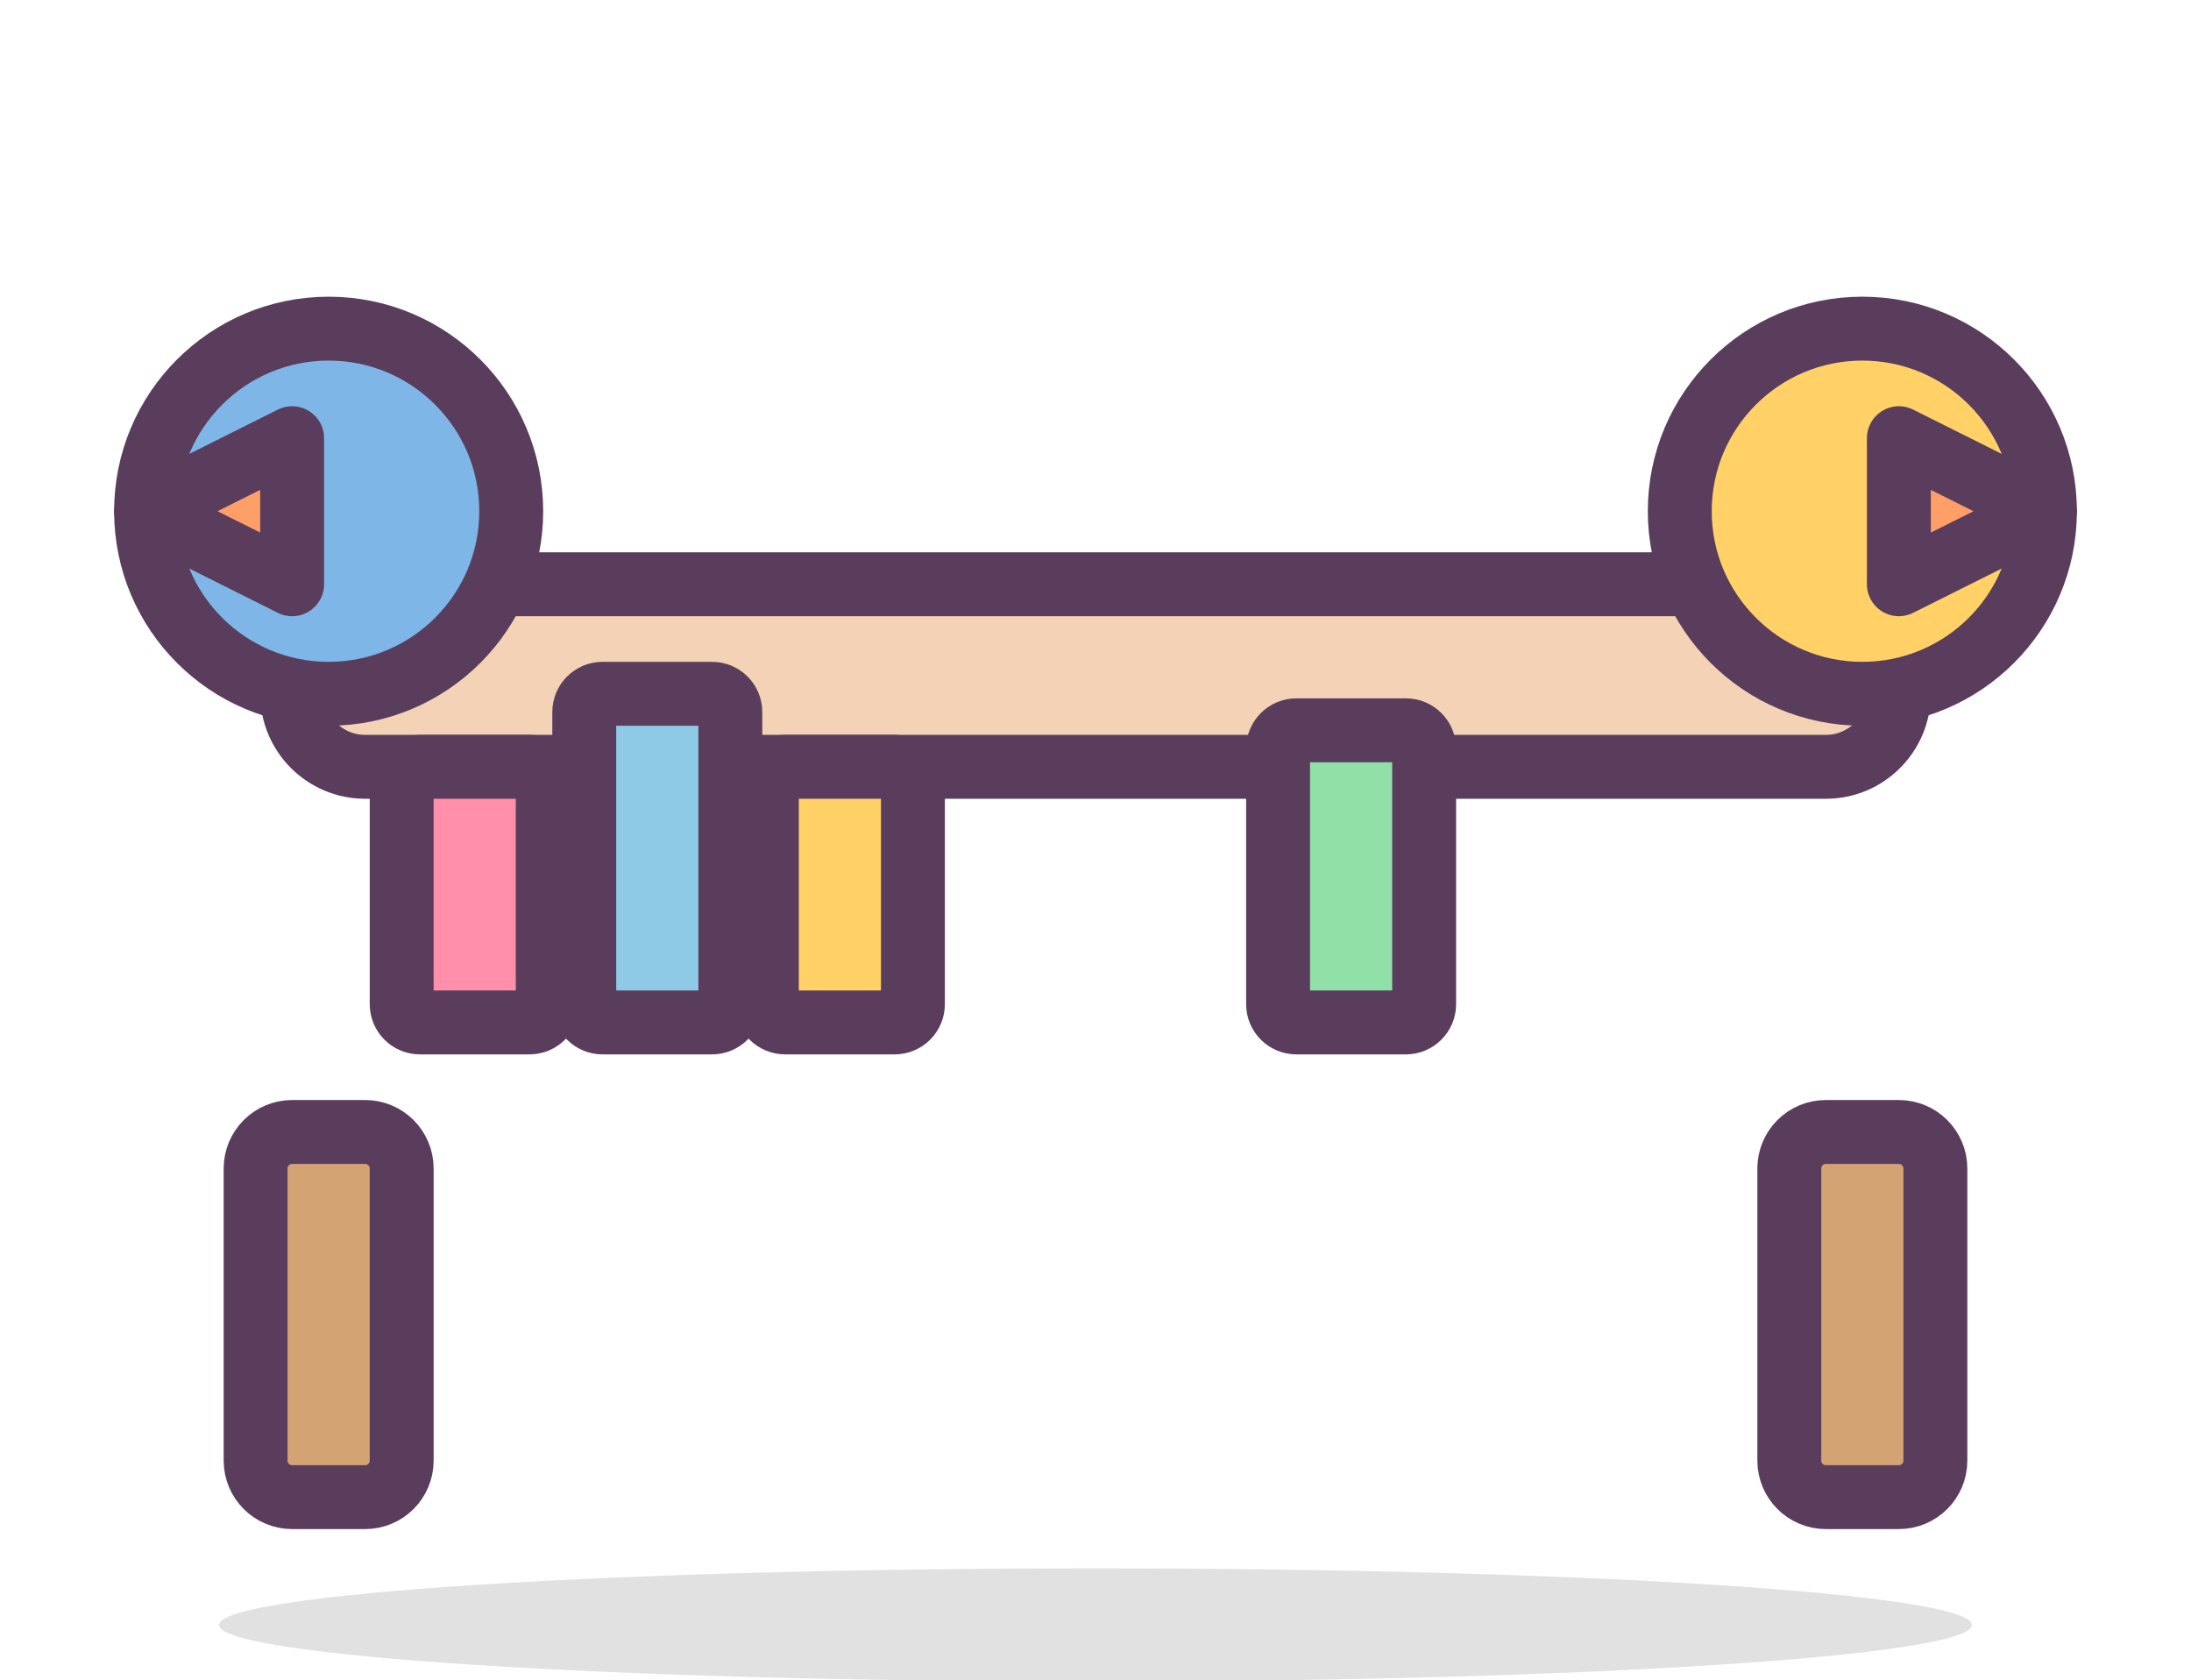
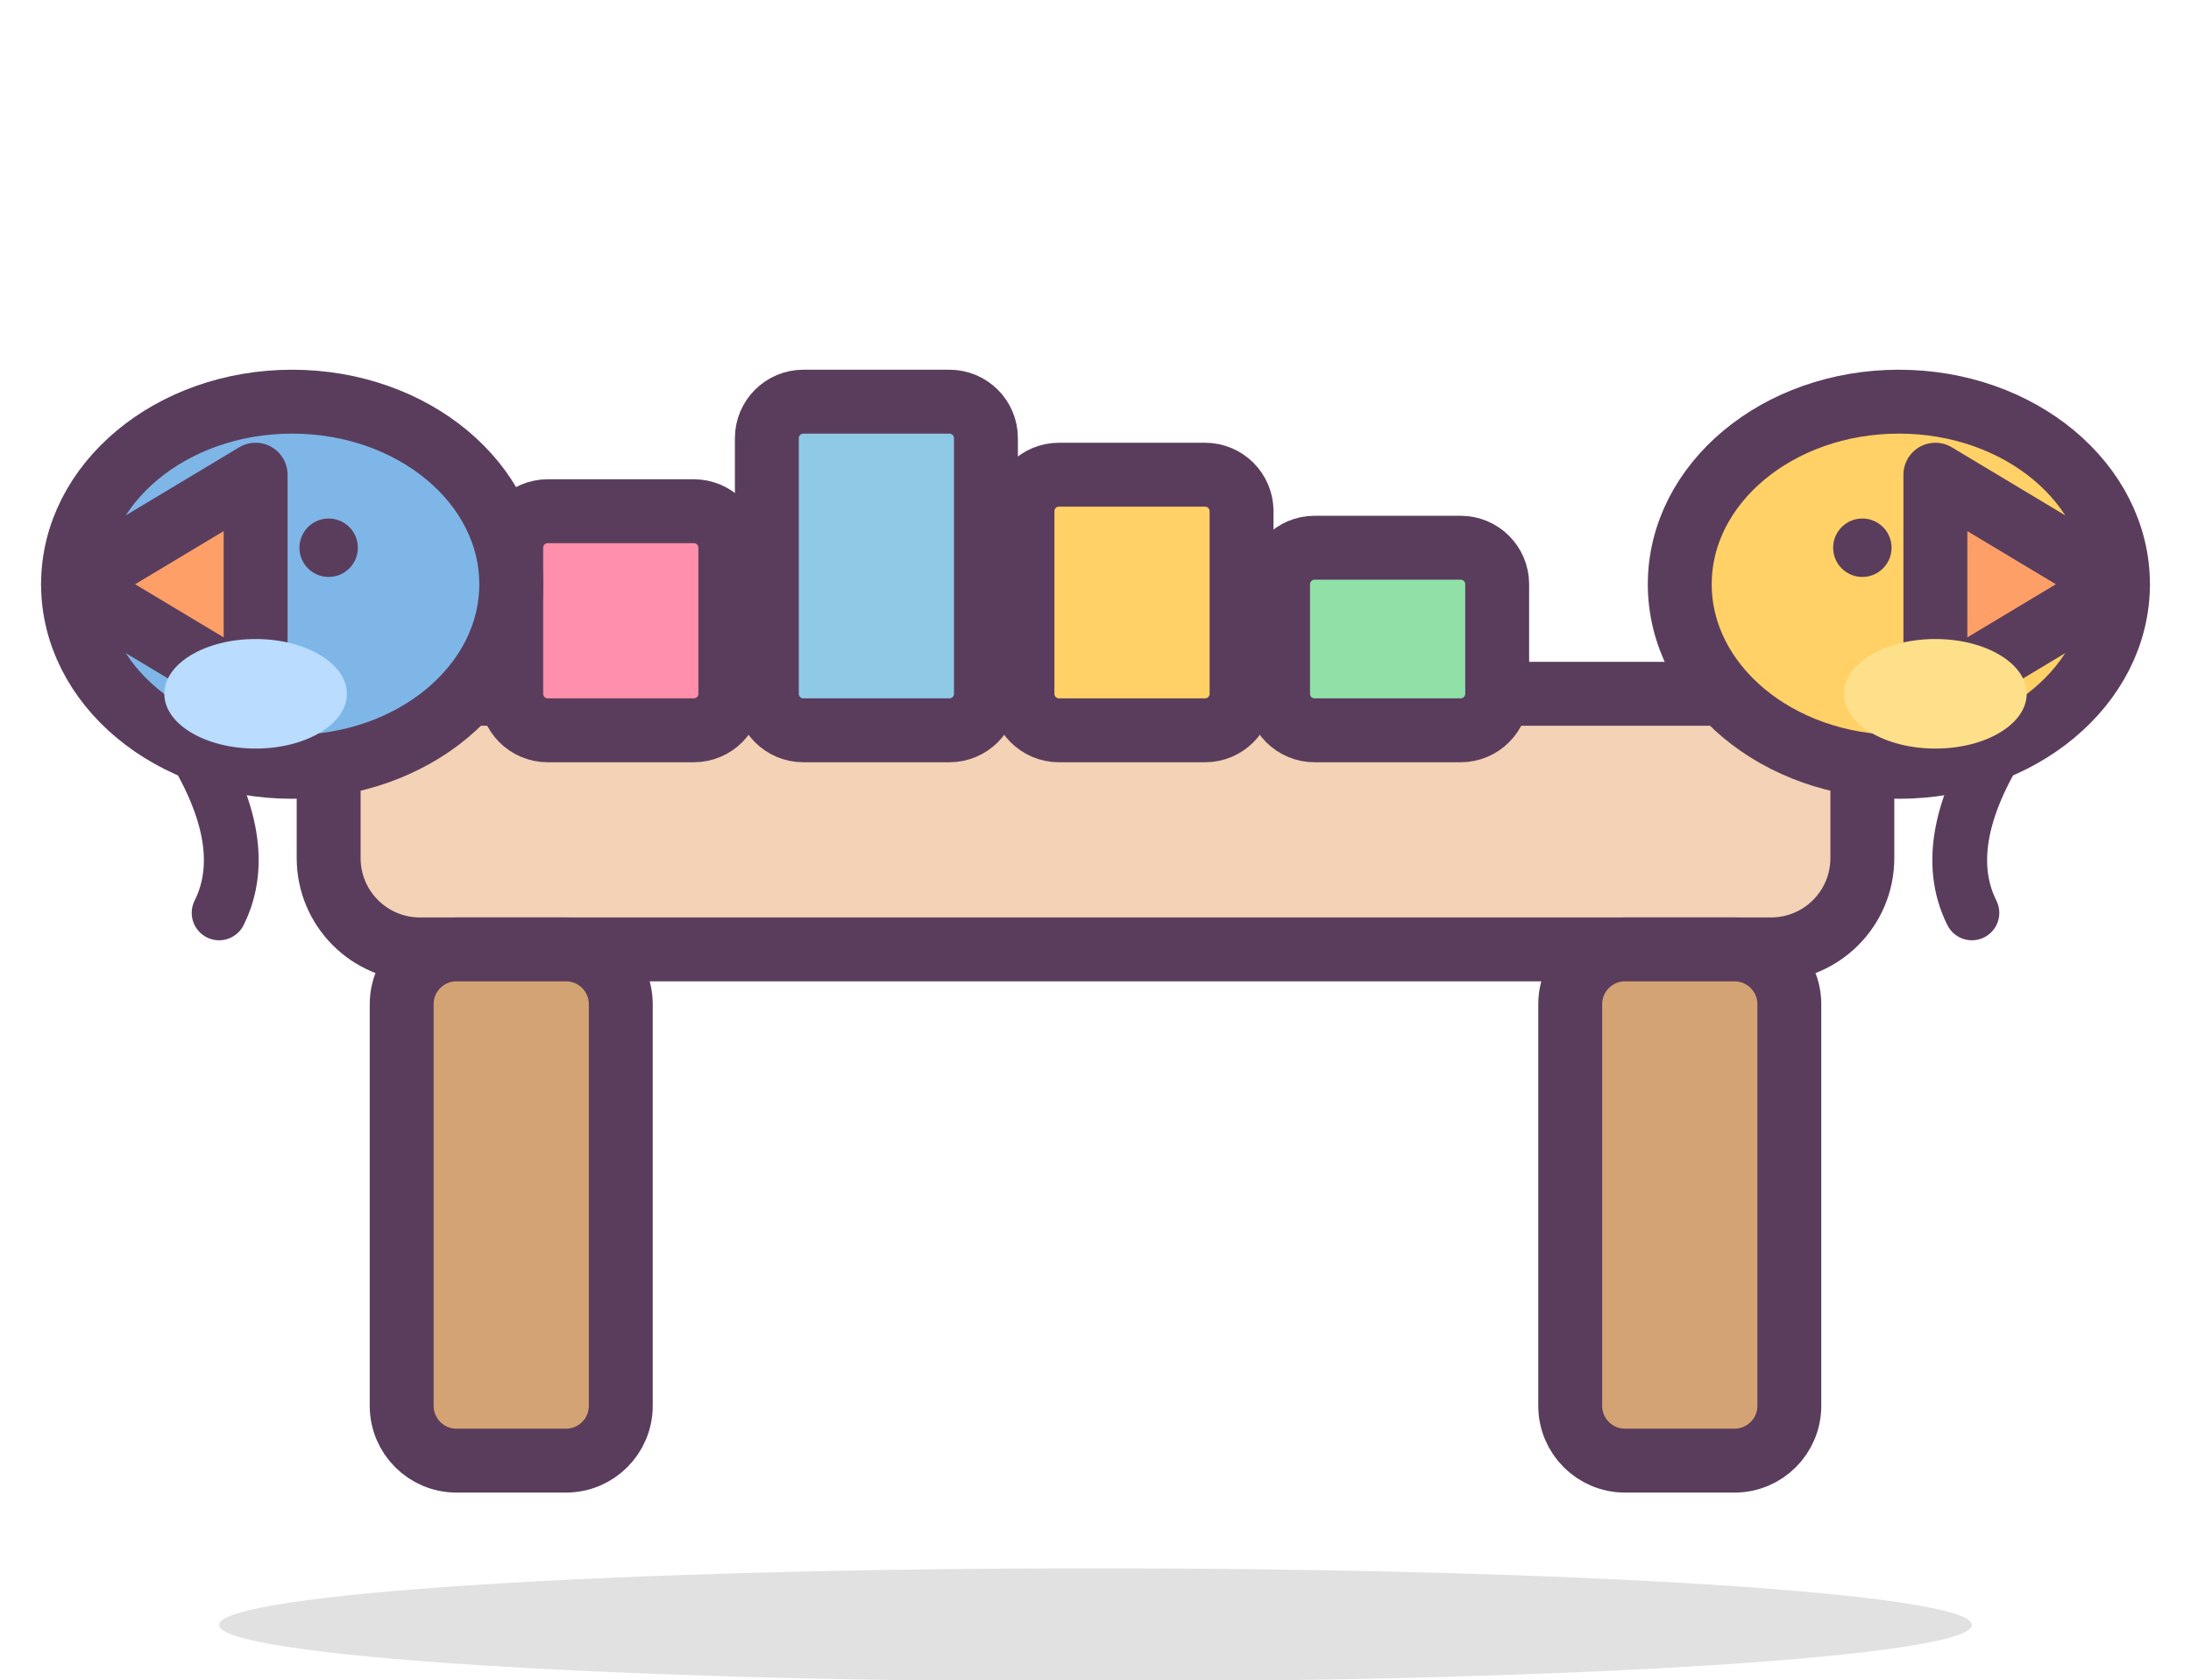
<svg xmlns="http://www.w3.org/2000/svg" viewBox="0 8 120 92" width="120" height="92">
  <ellipse cx="60" cy="97" rx="48" ry="3.1" fill="#000" opacity=".12" />
-   <rect x="16" y="40" width="88" height="10" rx="4" fill="#f3d2b5" stroke="#5a3d5c" stroke-width="3.5" stroke-linejoin="round" stroke-linecap="round" />
-   <rect x="22" y="50" width="8" height="14" rx="1" fill="#ff8fab" stroke="#5a3d5c" stroke-width="3.5" stroke-linejoin="round" stroke-linecap="round" />
-   <rect x="32" y="46" width="8" height="18" rx="1" fill="#8ecae6" stroke="#5a3d5c" stroke-width="3.5" stroke-linejoin="round" stroke-linecap="round" />
-   <rect x="42" y="50" width="8" height="14" rx="1" fill="#ffd166" stroke="#5a3d5c" stroke-width="3.5" stroke-linejoin="round" stroke-linecap="round" />
-   <rect x="70" y="48" width="8" height="16" rx="1" fill="#90e0a8" stroke="#5a3d5c" stroke-width="3.5" stroke-linejoin="round" stroke-linecap="round" />
-   <circle cx="18" cy="36" r="10" fill="#7eb6e8" stroke="#5a3d5c" stroke-width="3.5" stroke-linejoin="round" stroke-linecap="round" />
-   <path d="M8 36 l8 -4 v8 z" fill="#ff9f68" stroke="#5a3d5c" stroke-width="3.5" stroke-linejoin="round" stroke-linecap="round" />
-   <circle cx="102" cy="36" r="10" fill="#ffd166" stroke="#5a3d5c" stroke-width="3.5" stroke-linejoin="round" stroke-linecap="round" />
-   <path d="M112 36 l-8 -4 v8 z" fill="#ff9f68" stroke="#5a3d5c" stroke-width="3.5" stroke-linejoin="round" stroke-linecap="round" />
-   <rect x="14" y="70" width="8" height="20" rx="2" fill="#d4a373" stroke="#5a3d5c" stroke-width="3.5" stroke-linejoin="round" stroke-linecap="round" />
-   <rect x="98" y="70" width="8" height="20" rx="2" fill="#d4a373" stroke="#5a3d5c" stroke-width="3.5" stroke-linejoin="round" stroke-linecap="round" />
+   <rect x="18" y="46" width="84" height="14" rx="5" fill="#f3d2b5" stroke="#5a3d5c" stroke-width="3.5" stroke-linejoin="round" stroke-linecap="round" />
+   <rect x="28" y="36" width="12" height="12" rx="2" fill="#ff8fab" stroke="#5a3d5c" stroke-width="3.5" stroke-linejoin="round" stroke-linecap="round" />
+   <rect x="42" y="30" width="12" height="18" rx="2" fill="#8ecae6" stroke="#5a3d5c" stroke-width="3.5" stroke-linejoin="round" stroke-linecap="round" />
+   <rect x="56" y="34" width="12" height="14" rx="2" fill="#ffd166" stroke="#5a3d5c" stroke-width="3.5" stroke-linejoin="round" stroke-linecap="round" />
+   <rect x="70" y="38" width="12" height="10" rx="2" fill="#90e0a8" stroke="#5a3d5c" stroke-width="3.5" stroke-linejoin="round" stroke-linecap="round" />
+   <ellipse cx="16" cy="40" rx="12" ry="10" fill="#7eb6e8" stroke="#5a3d5c" stroke-width="3.5" stroke-linejoin="round" stroke-linecap="round" />
+   <path d="M4 40 L14 34 V46 Z" fill="#ff9f68" stroke="#5a3d5c" stroke-width="3.5" stroke-linejoin="round" stroke-linecap="round" />
+   <circle cx="18" cy="38" r="1.6" fill="#5a3d5c" />
+   <path d="M10 48 q4 6 2 10" fill="none" stroke="#5a3d5c" stroke-width="3" stroke-linecap="round" />
+   <ellipse cx="14" cy="46" rx="5" ry="3" fill="#b9dcff" />
+   <ellipse cx="104" cy="40" rx="12" ry="10" fill="#ffd166" stroke="#5a3d5c" stroke-width="3.5" stroke-linejoin="round" stroke-linecap="round" />
+   <path d="M116 40 L106 34 V46 Z" fill="#ff9f68" stroke="#5a3d5c" stroke-width="3.5" stroke-linejoin="round" stroke-linecap="round" />
+   <circle cx="102" cy="38" r="1.6" fill="#5a3d5c" />
+   <path d="M110 48 q-4 6 -2 10" fill="none" stroke="#5a3d5c" stroke-width="3" stroke-linecap="round" />
+   <ellipse cx="106" cy="46" rx="5" ry="3" fill="#ffe08a" />
+   <rect x="22" y="60" width="12" height="28" rx="3" fill="#d4a373" stroke="#5a3d5c" stroke-width="3.5" stroke-linejoin="round" stroke-linecap="round" />
+   <rect x="86" y="60" width="12" height="28" rx="3" fill="#d4a373" stroke="#5a3d5c" stroke-width="3.5" stroke-linejoin="round" stroke-linecap="round" />
</svg>
